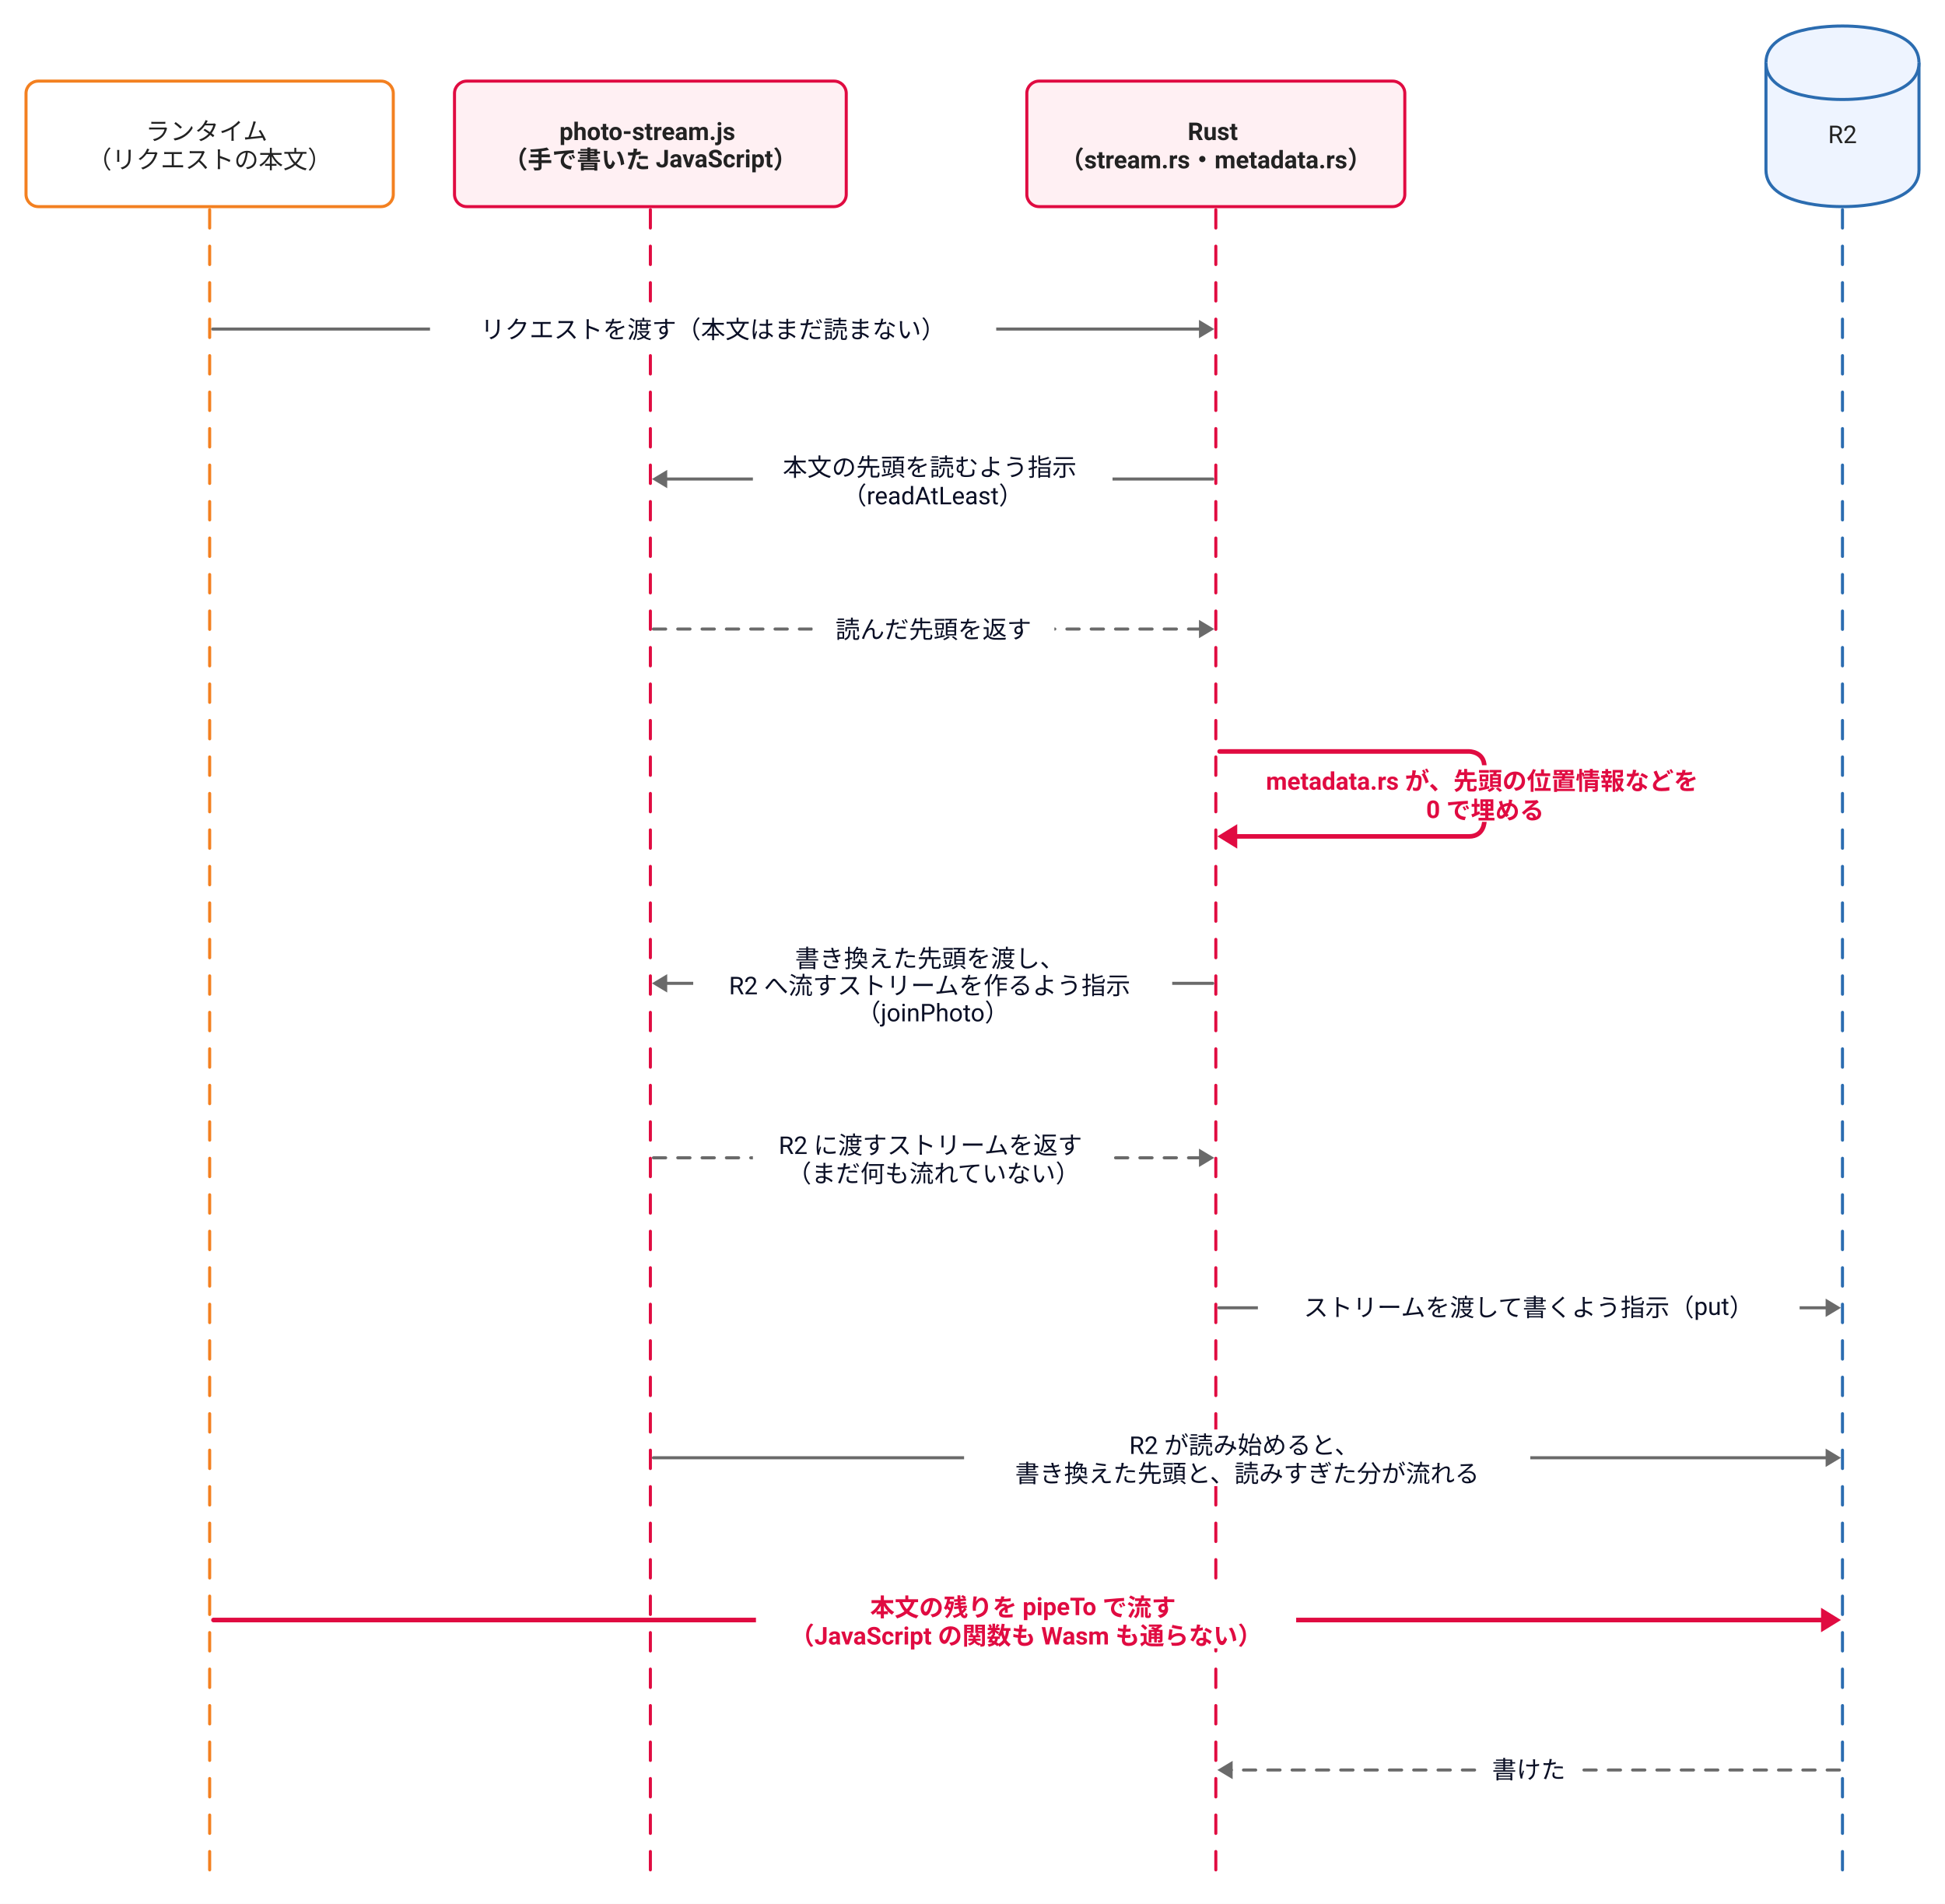
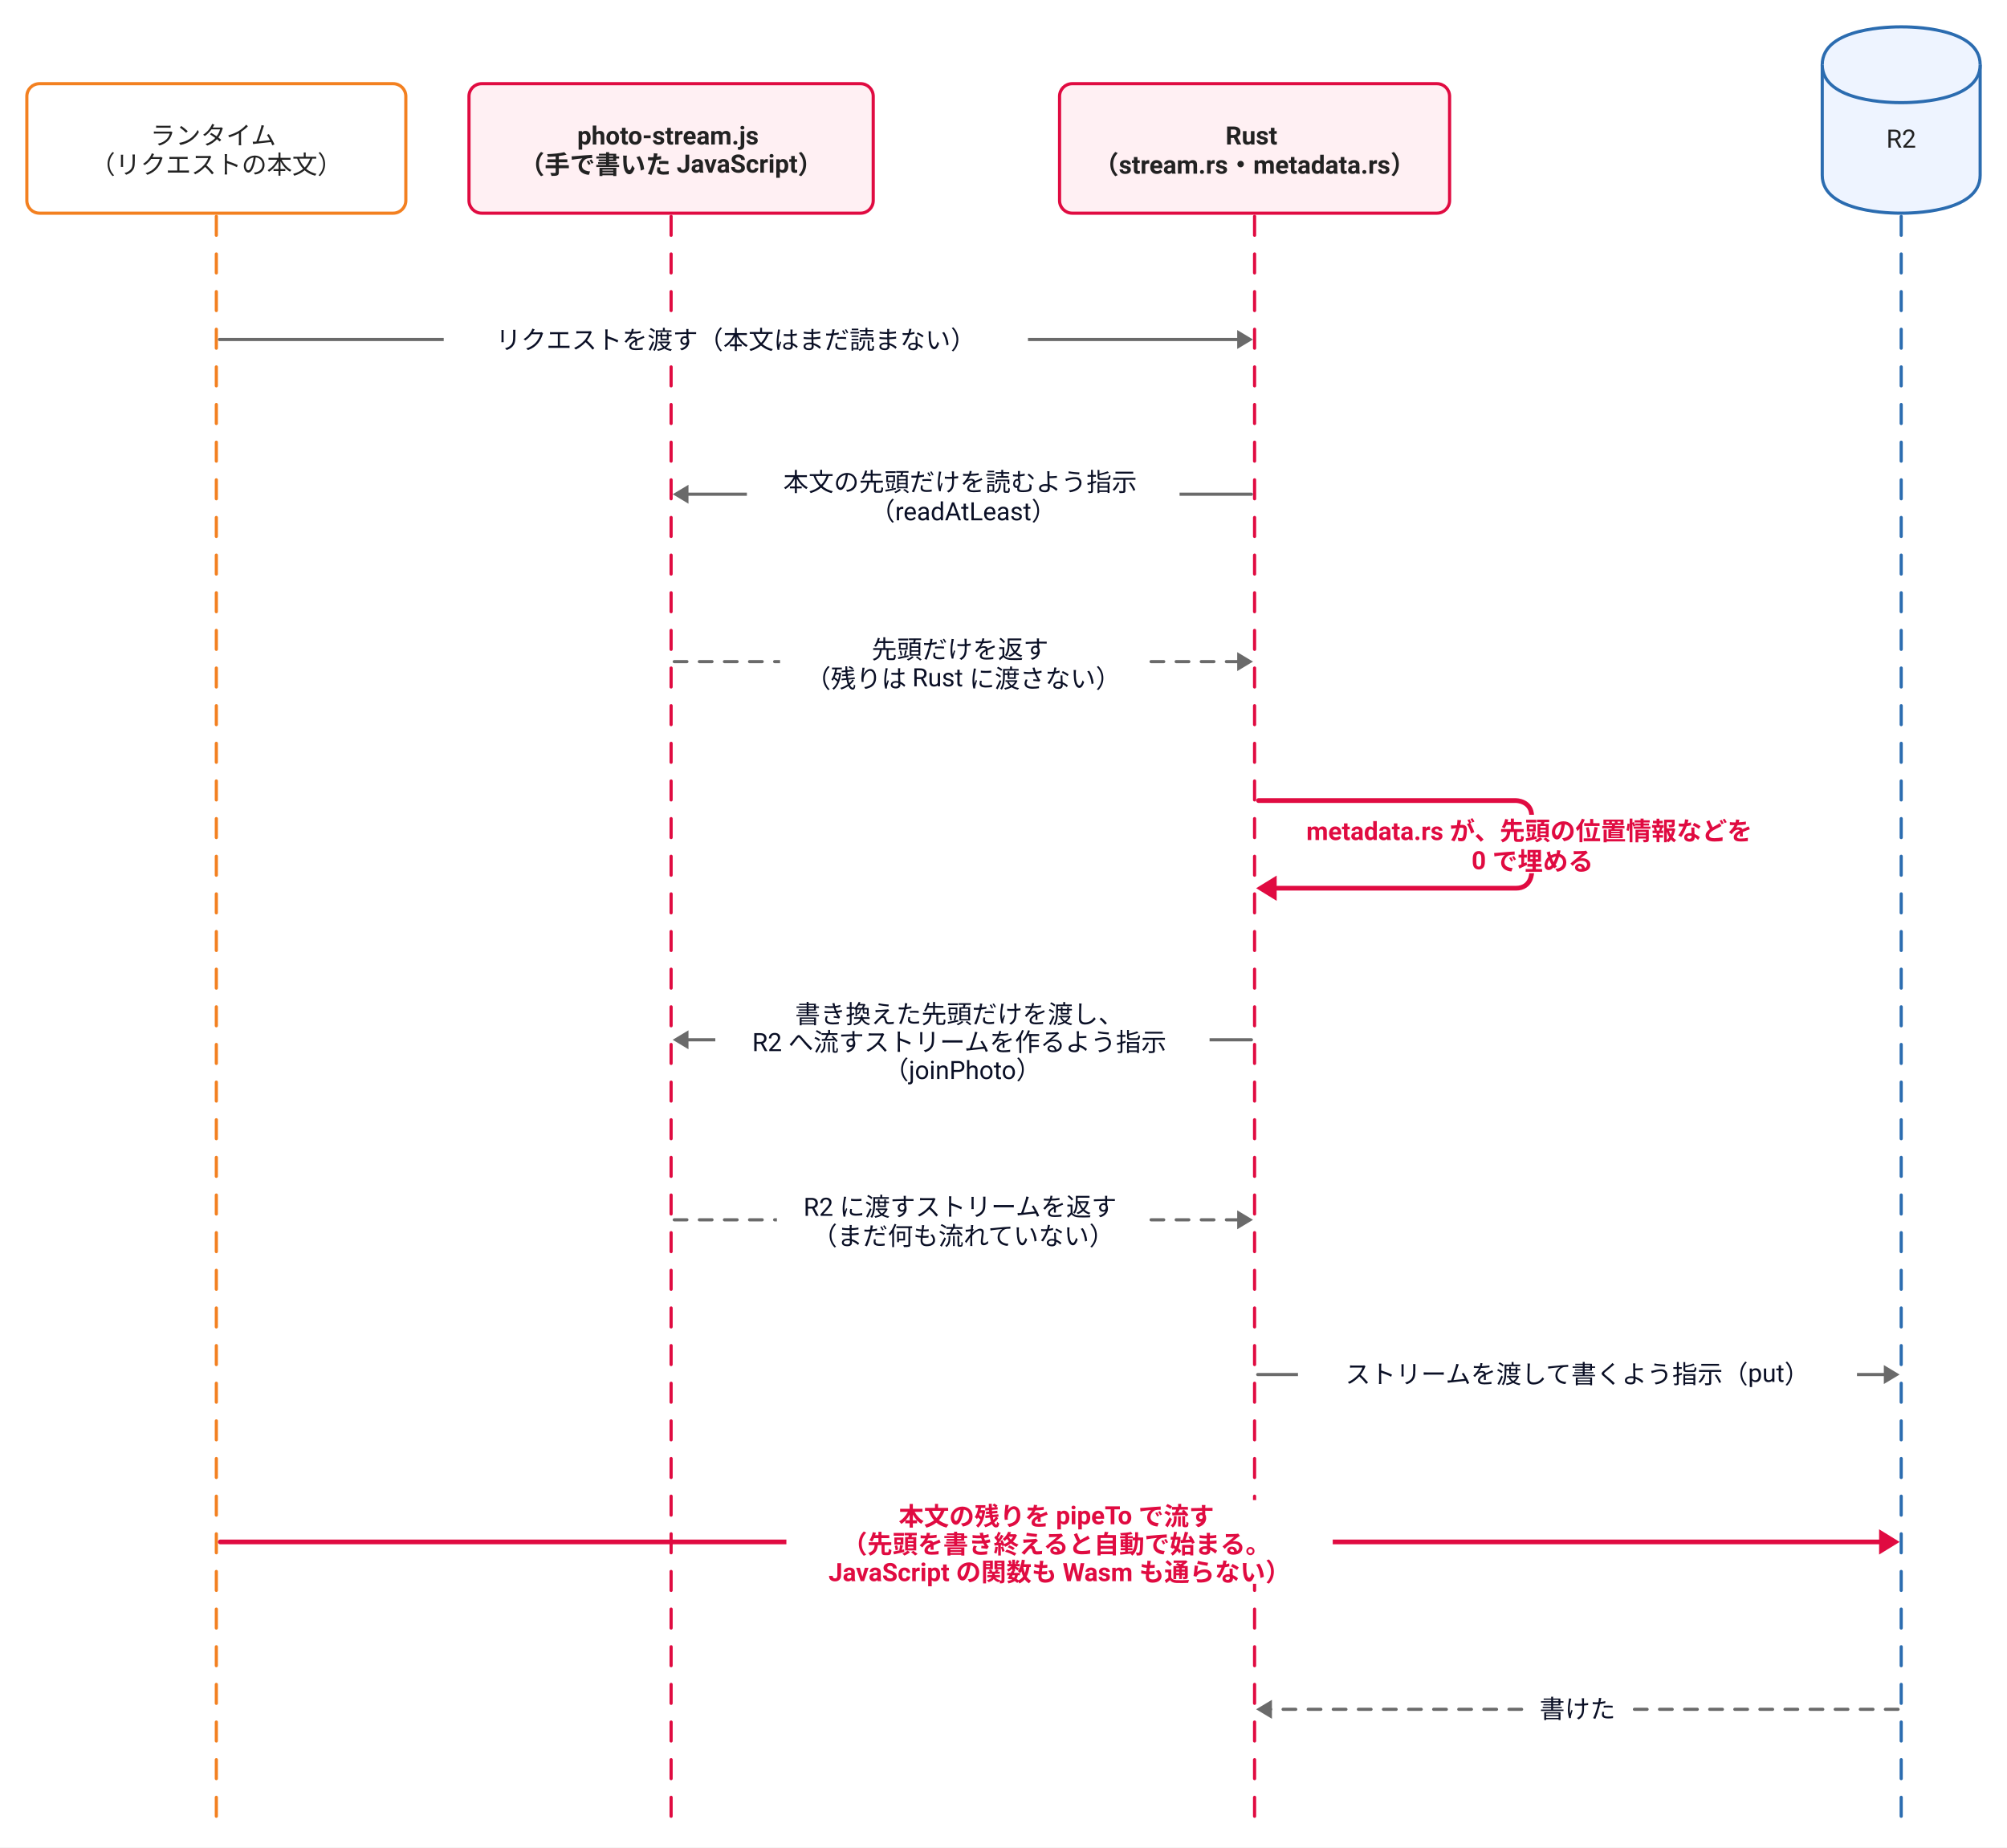
- <svg xmlns="http://www.w3.org/2000/svg" data-d2-version="v0.9.0" preserveAspectRatio="xMinYMin meet" viewBox="0 0 1271 1244" width="1271" height="1244">
-   <svg class="d2-843605577 d2-svg" width="1271" height="1244" viewBox="-5 35 1271 1244">
-     <rect x="-5" y="35" width="1271" height="1244" rx="0" fill="#FFFFFF" class=" fill-N7" stroke-width="0" />
+ <svg xmlns="http://www.w3.org/2000/svg" data-d2-version="v0.9.0" preserveAspectRatio="xMinYMin meet" viewBox="0 0 1271 1170" width="1271" height="1170">
+   <svg class="d2-3931165499 d2-svg" width="1271" height="1170" viewBox="-5 35 1271 1170">
+     <rect x="-5" y="35" width="1271" height="1170" rx="0" fill="#FFFFFF" class=" fill-N7" stroke-width="0" />
    <style type="text/css">
- .d2-843605577 .text {
+ .d2-3931165499 .text {
	font-family: -apple-system, system-ui, "Segoe UI", Roboto, "Helvetica Neue", "Hiragino Sans", "Noto Sans JP", sans-serif;
}
- .d2-843605577 .text-bold {
+ .d2-3931165499 .text-bold {
	font-family: -apple-system, system-ui, "Segoe UI", Roboto, "Helvetica Neue", "Hiragino Sans", "Noto Sans JP", sans-serif; font-weight: 700;
}</style>
    <style type="text/css">.shape {
  shape-rendering: geometricPrecision;
  stroke-linejoin: round;
}
.connection {
  stroke-linecap: round;
  stroke-linejoin: round;
}
.blend {
  mix-blend-mode: multiply;
  opacity: 0.5;
}

- 		.d2-843605577 .fill-N1{fill:#0A0F25;}
- 		.d2-843605577 .fill-N7{fill:#FFFFFF;}
- 		.d2-843605577 .fill-B1{fill:#6a6a6a;}
- 		.d2-843605577 .stroke-B1{stroke:#6a6a6a;}
- 		.d2-843605577 .stroke-B2{stroke:#0D32B2;}.appendix text.text{fill:#0A0F25}.md{--color-fg-default:#0A0F25;--color-fg-muted:#3f3f3f;--color-fg-subtle:#9499AB;--color-canvas-default:#FFFFFF;--color-canvas-subtle:#EEF1F8;--color-border-default:#6a6a6a;--color-border-muted:#0D32B2;--color-neutral-muted:#EEF1F8;--color-accent-fg:#0D32B2;--color-accent-emphasis:#0D32B2;--color-attention-subtle:#3f3f3f;--color-danger-fg:red;}.light-code{display: block}.dark-code{display: none}</style>
+ 		.d2-3931165499 .fill-N1{fill:#0A0F25;}
+ 		.d2-3931165499 .fill-N7{fill:#FFFFFF;}
+ 		.d2-3931165499 .fill-B1{fill:#6a6a6a;}
+ 		.d2-3931165499 .stroke-B1{stroke:#6a6a6a;}
+ 		.d2-3931165499 .stroke-B2{stroke:#0D32B2;}.appendix text.text{fill:#0A0F25}.md{--color-fg-default:#0A0F25;--color-fg-muted:#3f3f3f;--color-fg-subtle:#9499AB;--color-canvas-default:#FFFFFF;--color-canvas-subtle:#EEF1F8;--color-border-default:#6a6a6a;--color-border-muted:#0D32B2;--color-neutral-muted:#EEF1F8;--color-accent-fg:#0D32B2;--color-accent-emphasis:#0D32B2;--color-attention-subtle:#3f3f3f;--color-danger-fg:red;}.light-code{display: block}.dark-code{display: none}</style>
    <g class="cnVudGltZQ== service">
      <g class="shape">
        <rect x="12" y="88" width="240" height="82" rx="8" stroke="#f38020" fill="#ffffff" style="stroke-width:2;" />
      </g>
      <text x="132" y="126.5" fill="#222222" class="text" style="text-anchor:middle;font-size:16px">
        <tspan x="132" dy="0">ランタイム</tspan>
        <tspan x="132" dy="18.5">（リクエストの本文）</tspan>
      </text>
    </g>
    <g class="anM= app">
      <g class="shape">
        <rect x="292" y="88" width="256" height="82" rx="8" stroke="#e00b41" fill="#fff0f3" style="stroke-width:2;" />
      </g>
      <text x="420" y="126.5" fill="#222222" class="text-bold" style="text-anchor:middle;font-size:16px">
        <tspan x="420" dy="0">photo-stream.js</tspan>
        <tspan x="420" dy="18.5">（手で書いた JavaScript）</tspan>
      </text>
    </g>
    <g class="cnVzdA== app">
      <g class="shape">
        <rect x="666" y="88" width="247" height="82" rx="8" stroke="#e00b41" fill="#fff0f3" style="stroke-width:2;" />
      </g>
      <text x="789.5" y="126.5" fill="#222222" class="text-bold" style="text-anchor:middle;font-size:16px">
        <tspan x="789.5" dy="0">Rust</tspan>
        <tspan x="789.5" dy="18.5">（stream.rs・metadata.rs）</tspan>
      </text>
    </g>
    <g class="cjI= store">
      <g class="shape">
        <path d="M 1149 76 C 1149 52 1194 52 1199 52 C 1204 52 1249 52 1249 76 V 146 C 1249 170 1204 170 1199 170 C 1194 170 1149 170 1149 146 V 76 Z" stroke="#2b6cb0" fill="#eef4ff" style="stroke-width:2;" />
        <path d="M 1149 76 C 1149 100 1194 100 1199 100 C 1204 100 1249 100 1249 76" stroke="#2b6cb0" fill="#eef4ff" style="stroke-width:2;" />
      </g>
      <text x="1199" y="128.5" fill="#222222" class="text" style="text-anchor:middle;font-size:16px">R2</text>
    </g>
    <g class="KHJ1bnRpbWUgLS0gKVswXQ==">
-       <path d="M 132 172 L 132 1260.5" stroke="#f38020" fill="none" class="connection" style="stroke-width:2;stroke-dasharray:12,11.839;" mask="url(#d2-843605577)" />
+       <path d="M 132 172 L 132 1186.5" stroke="#f38020" fill="none" class="connection" style="stroke-width:2;stroke-dasharray:12,11.839;" mask="url(#d2-3931165499)" />
    </g>
    <g class="KGpzIC0tIClbMF0=">
-       <path d="M 420 172 L 420 1260.5" stroke="#e00b41" fill="none" class="connection" style="stroke-width:2;stroke-dasharray:12,11.839;" mask="url(#d2-843605577)" />
+       <path d="M 420 172 L 420 1186.5" stroke="#e00b41" fill="none" class="connection" style="stroke-width:2;stroke-dasharray:12,11.839;" mask="url(#d2-3931165499)" />
    </g>
    <g class="KHJ1c3QgLS0gKVswXQ==">
-       <path d="M 789.5 172 L 789.5 1260.5" stroke="#e00b41" fill="none" class="connection" style="stroke-width:2;stroke-dasharray:12,11.839;" mask="url(#d2-843605577)" />
+       <path d="M 789.5 172 L 789.5 1186.5" stroke="#e00b41" fill="none" class="connection" style="stroke-width:2;stroke-dasharray:12,11.839;" mask="url(#d2-3931165499)" />
    </g>
    <g class="KHIyIC0tIClbMF0=">
-       <path d="M 1199 172 L 1199 1260.5" stroke="#2b6cb0" fill="none" class="connection" style="stroke-width:2;stroke-dasharray:12,11.839;" mask="url(#d2-843605577)" />
+       <path d="M 1199 172 L 1199 1186.5" stroke="#2b6cb0" fill="none" class="connection" style="stroke-width:2;stroke-dasharray:12,11.839;" mask="url(#d2-3931165499)" />
    </g>
    <g class="KHJ1bnRpbWUgLSZndDsgcnVzdClbMF0=">
-       <marker id="mk-d2-843605577-3488378134" markerWidth="10" markerHeight="12" refX="7" refY="6" viewBox="0 0 10 12" orient="auto" markerUnits="userSpaceOnUse">
+       <marker id="mk-d2-3931165499-3488378134" markerWidth="10" markerHeight="12" refX="7" refY="6" viewBox="0 0 10 12" orient="auto" markerUnits="userSpaceOnUse">
        <polygon points="0,0 10,6 0,12" fill="#6a6a6a" class="connection fill-B1" stroke-width="2" />
      </marker>
-       <path d="M 134 250 L 785.5 250" stroke="#6a6a6a" fill="none" class="connection stroke-B1" style="stroke-width:2;" marker-end="url(#mk-d2-843605577-3488378134)" mask="url(#d2-843605577)" />
+       <path d="M 134 250 L 785.5 250" stroke="#6a6a6a" fill="none" class="connection stroke-B1" style="stroke-width:2;" marker-end="url(#mk-d2-3931165499-3488378134)" mask="url(#d2-3931165499)" />
      <text x="461" y="256" fill="#0A0F25" class="text fill-N1" style="text-anchor:middle;font-size:16px">リクエストを渡す（本文はまだ読まない）</text>
    </g>
    <g class="KHJ1c3QgLSZndDsganMpWzBd">
-       <path d="M 787.5 348 L 424 348" stroke="#6a6a6a" fill="none" class="connection stroke-B1" style="stroke-width:2;" marker-end="url(#mk-d2-843605577-3488378134)" mask="url(#d2-843605577)" />
-       <text x="604.5" y="346" fill="#0A0F25" class="text fill-N1" style="text-anchor:middle;font-size:16px">
-         <tspan x="604.5" dy="0">本文の先頭を読むよう指示</tspan>
-         <tspan x="604.5" dy="18.5">（readAtLeast）</tspan>
+       <path d="M 787.5 348 L 424 348" stroke="#6a6a6a" fill="none" class="connection stroke-B1" style="stroke-width:2;" marker-end="url(#mk-d2-3931165499-3488378134)" mask="url(#d2-3931165499)" />
+       <text x="605" y="346" fill="#0A0F25" class="text fill-N1" style="text-anchor:middle;font-size:16px">
+         <tspan x="605" dy="0">本文の先頭だけを読むよう指示</tspan>
+         <tspan x="605" dy="18.5">（readAtLeast）</tspan>
      </text>
    </g>
    <g class="KGpzIC0mZ3Q7IHJ1c3QpWzBd result">
-       <marker id="mk-d2-843605577-2789088195" markerWidth="10" markerHeight="12" refX="7" refY="6" viewBox="0 0 10 12" orient="auto" markerUnits="userSpaceOnUse">
+       <marker id="mk-d2-3931165499-2789088195" markerWidth="10" markerHeight="12" refX="7" refY="6" viewBox="0 0 10 12" orient="auto" markerUnits="userSpaceOnUse">
        <polygon points="0,0 10,6 0,12" fill="#6a6a6a" class="connection" stroke-width="2" />
      </marker>
-       <path d="M 422 446 L 785.5 446" stroke="#6a6a6a" fill="none" class="connection" style="stroke-width:2;stroke-dasharray:8,7.893;" marker-end="url(#mk-d2-843605577-2789088195)" mask="url(#d2-843605577)" />
-       <text x="605" y="452" fill="#0A0F25" class="text fill-N1" style="text-anchor:middle;font-size:16px">読んだ先頭を返す</text>
+       <path d="M 422 454 L 785.5 454" stroke="#6a6a6a" fill="none" class="connection" style="stroke-width:2;stroke-dasharray:8,7.893;" marker-end="url(#mk-d2-3931165499-2789088195)" mask="url(#d2-3931165499)" />
+       <text x="605" y="452" fill="#0A0F25" class="text fill-N1" style="text-anchor:middle;font-size:16px">
+         <tspan x="605" dy="0">先頭だけを返す</tspan>
+         <tspan x="605" dy="18.5">（残りは Rust に渡さない）</tspan>
+       </text>
    </g>
    <g class="KHJ1c3QgLSZndDsgcnVzdClbMF0= key">
-       <marker id="mk-d2-843605577-3197826725" markerWidth="13" markerHeight="16" refX="8.5" refY="8" viewBox="0 0 13 16" orient="auto" markerUnits="userSpaceOnUse">
+       <marker id="mk-d2-3931165499-3197826725" markerWidth="13" markerHeight="16" refX="8.5" refY="8" viewBox="0 0 13 16" orient="auto" markerUnits="userSpaceOnUse">
        <polygon points="0,0 13,8 0,16" fill="#e00b41" class="connection" stroke-width="3" />
      </marker>
-       <path d="M 792 526 L 955 526 S 965 526 965 536 L 965 571.5 S 965 581.5 955 581.5 L 795 581.5" stroke="#e00b41" fill="none" class="connection" style="stroke-width:3;" marker-end="url(#mk-d2-843605577-3197826725)" mask="url(#d2-843605577)" />
-       <text x="965.5" y="551" fill="#e00b41" class="text-bold" style="text-anchor:middle;font-size:16px">
+       <path d="M 792 542 L 955 542 S 965 542 965 552 L 965 587.5 S 965 597.5 955 597.5 L 795 597.5" stroke="#e00b41" fill="none" class="connection" style="stroke-width:3;" marker-end="url(#mk-d2-3931165499-3197826725)" mask="url(#d2-3931165499)" />
+       <text x="965.5" y="567" fill="#e00b41" class="text-bold" style="text-anchor:middle;font-size:16px">
        <tspan x="965.5" dy="0">metadata.rs が、先頭の位置情報などを</tspan>
        <tspan x="965.5" dy="18.5">0 で埋める</tspan>
      </text>
    </g>
    <g class="KHJ1c3QgLSZndDsganMpWzFd">
-       <path d="M 787.5 677.5 L 424 677.5" stroke="#6a6a6a" fill="none" class="connection stroke-B1" style="stroke-width:2;" marker-end="url(#mk-d2-843605577-3488378134)" mask="url(#d2-843605577)" />
-       <text x="604.5" y="667" fill="#0A0F25" class="text fill-N1" style="text-anchor:middle;font-size:16px">
-         <tspan x="604.5" dy="0">書き換えた先頭を渡し、</tspan>
+       <path d="M 787.5 693.5 L 424 693.5" stroke="#6a6a6a" fill="none" class="connection stroke-B1" style="stroke-width:2;" marker-end="url(#mk-d2-3931165499-3488378134)" mask="url(#d2-3931165499)" />
+       <text x="604.5" y="683" fill="#0A0F25" class="text fill-N1" style="text-anchor:middle;font-size:16px">
+         <tspan x="604.5" dy="0">書き換えた先頭だけを渡し、</tspan>
        <tspan x="604.5" dy="17.667">R2 へ流すストリームを作るよう指示</tspan>
        <tspan x="604.5" dy="17.667">（joinPhoto）</tspan>
      </text>
    </g>
    <g class="KGpzIC0mZ3Q7IHJ1c3QpWzFd result">
-       <path d="M 422 791.5 L 785.5 791.5" stroke="#6a6a6a" fill="none" class="connection" style="stroke-width:2;stroke-dasharray:8,7.893;" marker-end="url(#mk-d2-843605577-2789088195)" mask="url(#d2-843605577)" />
-       <text x="605" y="789" fill="#0A0F25" class="text fill-N1" style="text-anchor:middle;font-size:16px">
+       <path d="M 422 807.5 L 785.5 807.5" stroke="#6a6a6a" fill="none" class="connection" style="stroke-width:2;stroke-dasharray:8,7.893;" marker-end="url(#mk-d2-3931165499-2789088195)" mask="url(#d2-3931165499)" />
+       <text x="605" y="805" fill="#0A0F25" class="text fill-N1" style="text-anchor:middle;font-size:16px">
        <tspan x="605" dy="0">R2 に渡すストリームを返す</tspan>
        <tspan x="605" dy="18.5">（まだ何も流れていない）</tspan>
      </text>
    </g>
    <g class="KHJ1c3QgLSZndDsgcjIpWzBd">
-       <path d="M 791.5 889.5 L 1195 889.5" stroke="#6a6a6a" fill="none" class="connection stroke-B1" style="stroke-width:2;" marker-end="url(#mk-d2-843605577-3488378134)" mask="url(#d2-843605577)" />
-       <text x="994" y="895" fill="#0A0F25" class="text fill-N1" style="text-anchor:middle;font-size:16px">ストリームを渡して書くよう指示（put）</text>
-     </g>
-     <g class="KGpzIC0mZ3Q7IHIyKVswXQ==">
-       <path d="M 422 987.5 L 1195 987.5" stroke="#6a6a6a" fill="none" class="connection stroke-B1" style="stroke-width:2;" marker-end="url(#mk-d2-843605577-3488378134)" mask="url(#d2-843605577)" />
-       <text x="810" y="985" fill="#0A0F25" class="text fill-N1" style="text-anchor:middle;font-size:16px">
-         <tspan x="810" dy="0">R2 が読み始めると、</tspan>
-         <tspan x="810" dy="18.5">書き換えた先頭と、読みすぎた分が流れる</tspan>
-       </text>
+       <path d="M 791.5 905.5 L 1195 905.5" stroke="#6a6a6a" fill="none" class="connection stroke-B1" style="stroke-width:2;" marker-end="url(#mk-d2-3931165499-3488378134)" mask="url(#d2-3931165499)" />
+       <text x="994" y="911" fill="#0A0F25" class="text fill-N1" style="text-anchor:middle;font-size:16px">ストリームを渡して書くよう指示（put）</text>
    </g>
    <g class="KHJ1bnRpbWUgLSZndDsgcjIpWzBd key">
-       <path d="M 134.5 1093.5 L 1193.5 1093.5" stroke="#e00b41" fill="none" class="connection" style="stroke-width:3;" marker-end="url(#mk-d2-843605577-3197826725)" mask="url(#d2-843605577)" />
-       <text x="665.5" y="1091" fill="#e00b41" class="text-bold" style="text-anchor:middle;font-size:16px">
-         <tspan x="665.5" dy="0">本文の残りを pipeTo で流す</tspan>
-         <tspan x="665.5" dy="18.5">（JavaScript の関数も Wasm も通らない）</tspan>
+       <path d="M 134.5 1011.5 L 1193.5 1011.5" stroke="#e00b41" fill="none" class="connection" style="stroke-width:3;" marker-end="url(#mk-d2-3931165499-3197826725)" mask="url(#d2-3931165499)" />
+       <text x="666" y="1001" fill="#e00b41" class="text-bold" style="text-anchor:middle;font-size:16px">
+         <tspan x="666" dy="0">本文の残りを pipeTo で流す</tspan>
+         <tspan x="666" dy="17.667">（先頭を書き終えると自動で始まる。</tspan>
+         <tspan x="666" dy="17.667">JavaScript の関数も Wasm も通らない）</tspan>
      </text>
    </g>
    <g class="KHIyIC0mZ3Q7IHJ1c3QpWzBd result">
-       <path d="M 1197 1191.5 L 793.5 1191.5" stroke="#6a6a6a" fill="none" class="connection" style="stroke-width:2;stroke-dasharray:8,7.893;" marker-end="url(#mk-d2-843605577-2789088195)" mask="url(#d2-843605577)" />
-       <text x="994" y="1197" fill="#0A0F25" class="text fill-N1" style="text-anchor:middle;font-size:16px">書けた</text>
+       <path d="M 1197 1117.5 L 793.5 1117.5" stroke="#6a6a6a" fill="none" class="connection" style="stroke-width:2;stroke-dasharray:8,7.893;" marker-end="url(#mk-d2-3931165499-2789088195)" mask="url(#d2-3931165499)" />
+       <text x="994" y="1123" fill="#0A0F25" class="text fill-N1" style="text-anchor:middle;font-size:16px">書けた</text>
    </g>
-     <mask id="d2-843605577" maskUnits="userSpaceOnUse" x="-5" y="35" width="1271" height="1244">
-       <rect x="-5" y="35" width="1271" height="1244" fill="white" />
+     <mask id="d2-3931165499" maskUnits="userSpaceOnUse" x="-5" y="35" width="1271" height="1170">
+       <rect x="-5" y="35" width="1271" height="1170" fill="white" />
      <rect x="276" y="240" width="370" height="21" fill="black" />
-       <rect x="487" y="330" width="235" height="37" fill="black" />
-       <rect x="526" y="436" width="158" height="21" fill="black" />
-       <rect x="798" y="535" width="335" height="37" fill="black" />
-       <rect x="448" y="651" width="313" height="53" fill="black" />
-       <rect x="487" y="773" width="236" height="37" fill="black" />
-       <rect x="817" y="879" width="354" height="21" fill="black" />
-       <rect x="625" y="969" width="370" height="37" fill="black" />
-       <rect x="489" y="1075" width="353" height="37" fill="black" />
-       <rect x="963" y="1181" width="62" height="21" fill="black" />
+       <rect x="468" y="330" width="274" height="37" fill="black" />
+       <rect x="489" y="436" width="232" height="37" fill="black" />
+       <rect x="798" y="551" width="335" height="37" fill="black" />
+       <rect x="448" y="667" width="313" height="53" fill="black" />
+       <rect x="487" y="789" width="236" height="37" fill="black" />
+       <rect x="817" y="895" width="354" height="21" fill="black" />
+       <rect x="493" y="985" width="346" height="53" fill="black" />
+       <rect x="963" y="1107" width="62" height="21" fill="black" />
    </mask>
  </svg>
</svg>
